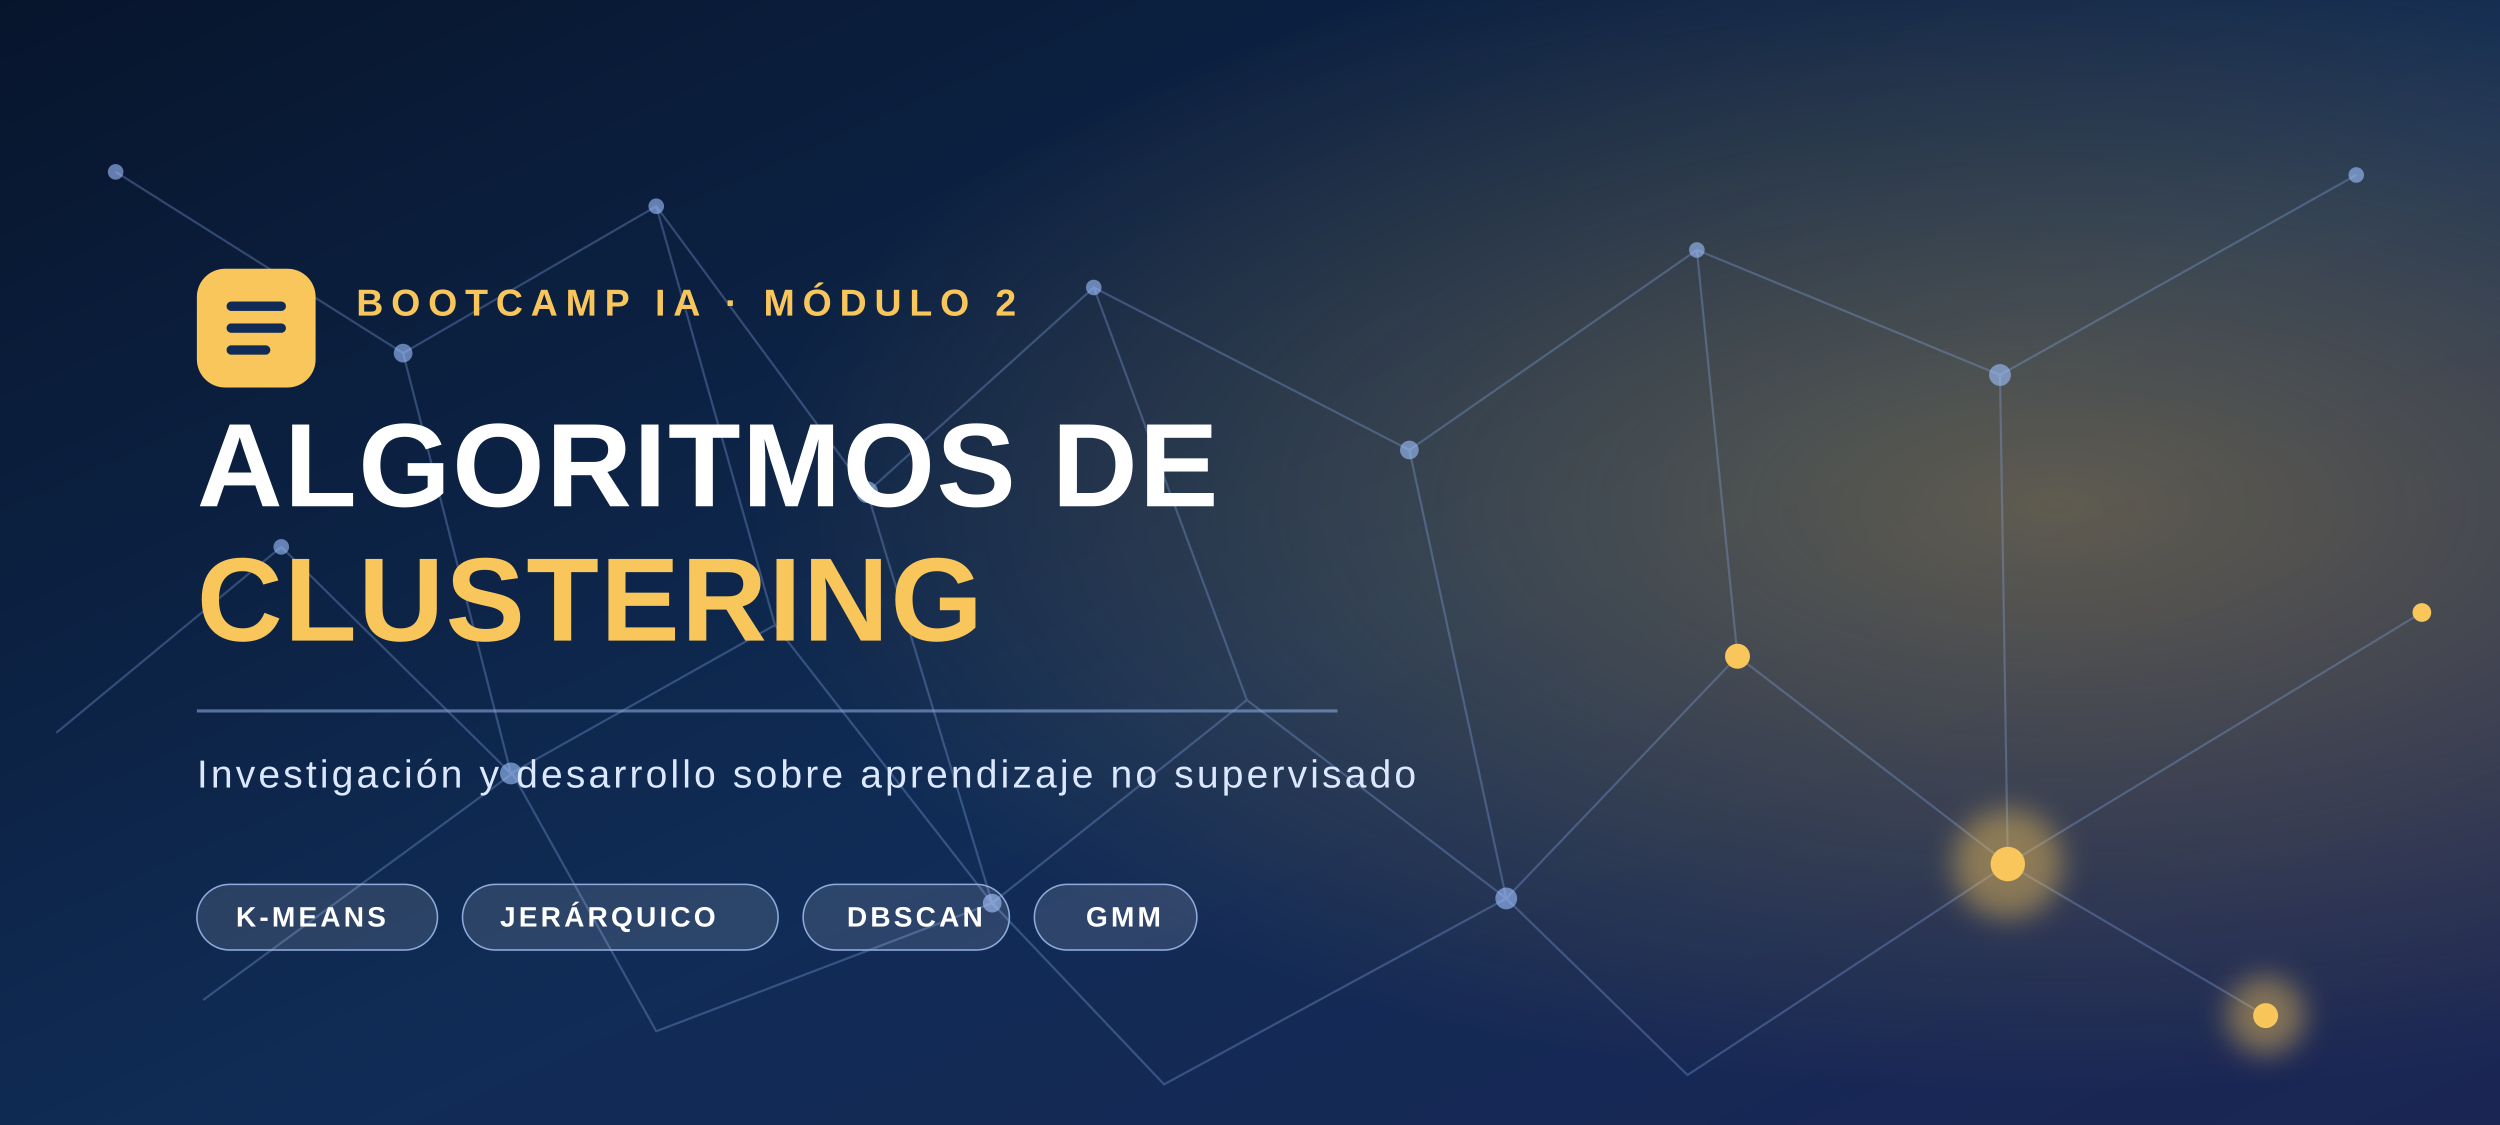
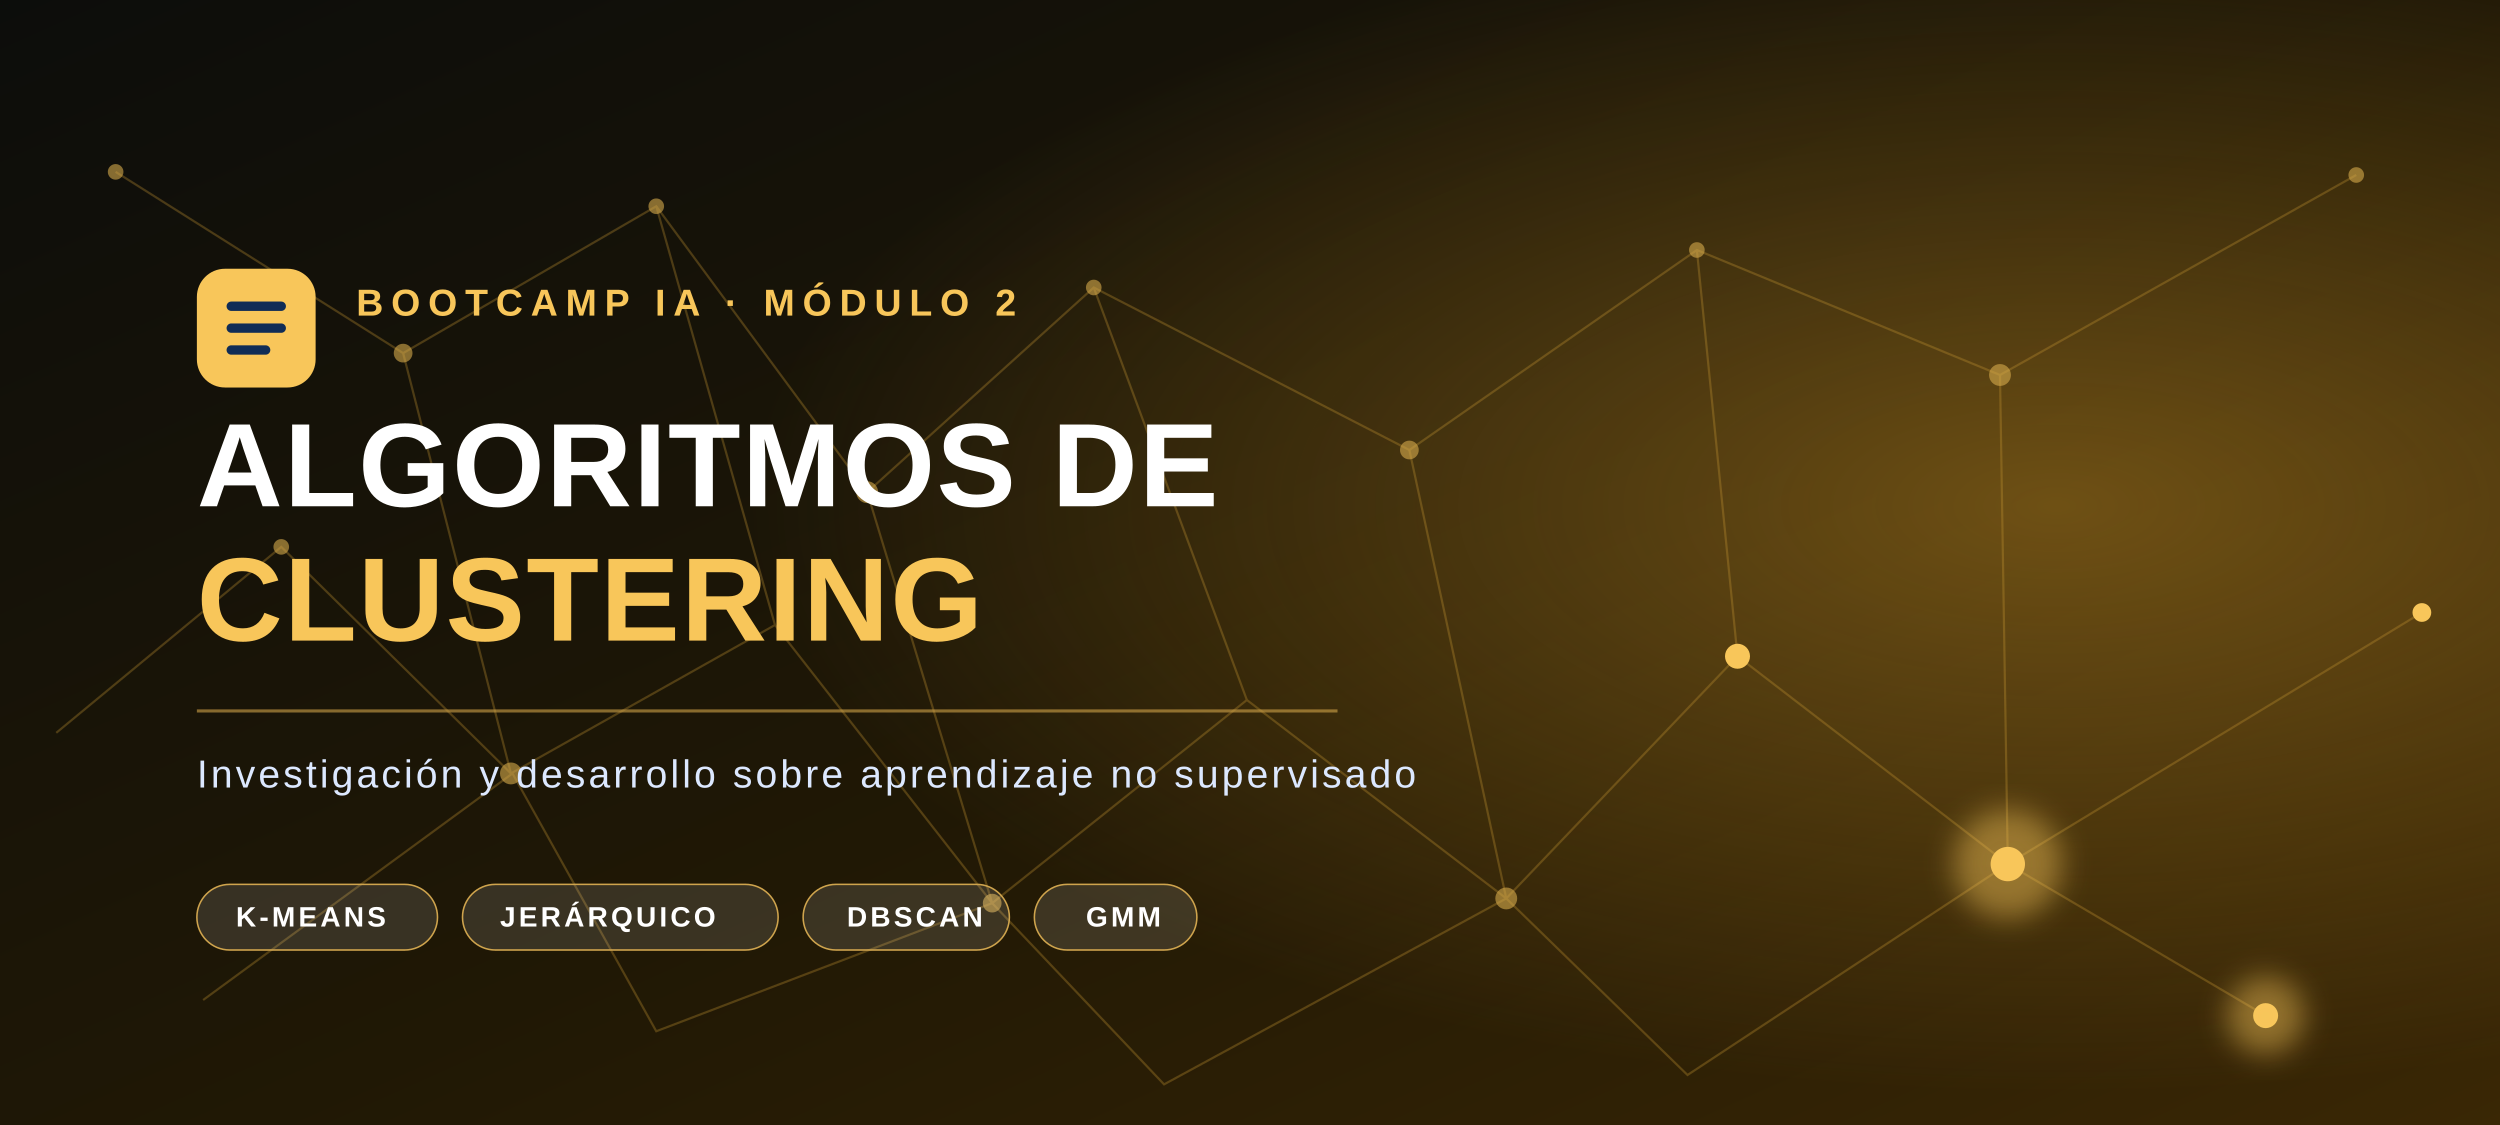
<svg xmlns="http://www.w3.org/2000/svg" viewBox="0 0 1600 720" role="img" aria-labelledby="title desc">
  <defs>
    <linearGradient id="bg" x1="0" y1="0" x2="1" y2="1">
-       <stop stop-color="#07152c" />
-       <stop offset=".55" stop-color="#102c56" />
-       <stop offset="1" stop-color="#1b2554" />
+       <stop stop-color="#0c0d0b" />
+       <stop offset=".55" stop-color="#201805" />
+       <stop offset="1" stop-color="#3a2705" />
    </linearGradient>
    <radialGradient id="glow" cx="82%" cy="45%" r="52%">
-       <stop stop-color="#f5b943" stop-opacity=".34" />
-       <stop offset="1" stop-color="#f5b943" stop-opacity="0" />
+       <stop stop-color="#e6a72e" stop-opacity=".38" />
+       <stop offset="1" stop-color="#e6a72e" stop-opacity="0" />
    </radialGradient>
    <filter id="soft">
      <feGaussianBlur stdDeviation="9" />
    </filter>
    <style>text{font-family:Arial,Helvetica,sans-serif}.eyebrow{font-size:24px;font-weight:700;letter-spacing:5px}.title{font-size:76px;font-weight:800;letter-spacing:1px}.subtitle{font-size:25px;font-weight:400;letter-spacing:2px}.tag{font-size:18px;font-weight:700;letter-spacing:2px}</style>
  </defs>
  <rect width="1600" height="720" fill="url(#bg)" />
  <rect width="1600" height="720" fill="url(#glow)" />
-   <g opacity=".32" stroke="#86a9e8" stroke-width="1.4" fill="none">
+   <g opacity=".32" stroke="#c79631" stroke-width="1.4" fill="none">
    <path d="M74 110L258 226 420 132 555 315 700 184 902 288 1086 160 1280 240 1508 112" />
    <path d="M36 469L180 350 327 495 496 400 635 578 798 448 964 575 1112 420 1285 553 1550 392" />
    <path d="M130 640L328 495 420 660 635 578 745 694 964 575 1080 688 1285 553 1450 650" />
    <path d="M258 226L327 495M420 132L496 400M555 315L635 578M700 184L798 448M902 288L964 575M1086 160L1112 420M1280 240L1285 553" />
  </g>
-   <g fill="#9fc1ff" opacity=".6">
+   <g fill="#d6aa4b" opacity=".6">
    <circle cx="74" cy="110" r="5" />
    <circle cx="258" cy="226" r="6" />
    <circle cx="420" cy="132" r="5" />
    <circle cx="555" cy="315" r="7" />
    <circle cx="700" cy="184" r="5" />
    <circle cx="902" cy="288" r="6" />
    <circle cx="1086" cy="160" r="5" />
    <circle cx="1280" cy="240" r="7" />
    <circle cx="1508" cy="112" r="5" />
    <circle cx="180" cy="350" r="5" />
    <circle cx="327" cy="495" r="7" />
    <circle cx="635" cy="578" r="6" />
    <circle cx="964" cy="575" r="7" />
    <circle cx="1285" cy="553" r="8" />
  </g>
  <g fill="#f8c65a">
    <circle cx="1112" cy="420" r="8" />
    <circle cx="1285" cy="553" r="11" />
    <circle cx="1450" cy="650" r="8" />
    <circle cx="1550" cy="392" r="6" />
  </g>
  <g filter="url(#soft)" fill="#f8c65a" opacity=".45">
    <circle cx="1285" cy="553" r="35" />
    <circle cx="1450" cy="650" r="25" />
  </g>
  <g transform="translate(126 172)">
    <rect x="0" y="0" width="76" height="76" rx="18" fill="#f8c65a" />
    <path d="M22 38h32M22 52h22M22 24h32" stroke="#102c56" stroke-width="6" stroke-linecap="round" />
    <text x="102" y="30" class="eyebrow" fill="#f8c65a">BOOTCAMP IA · MÓDULO 2</text>
    <text x="0" y="152" class="title" fill="#fff">ALGORITMOS DE</text>
    <text x="0" y="238" class="title" fill="#f8c65a">CLUSTERING</text>
-     <rect x="0" y="282" width="730" height="2" fill="#88a7da" opacity=".6" />
+     <rect x="0" y="282" width="730" height="2" fill="#d1a347" opacity=".6" />
    <text x="0" y="332" class="subtitle" fill="#dce8ff">Investigación y desarrollo sobre aprendizaje no supervisado</text>
    <g transform="translate(0 394)">
-       <rect width="154" height="42" rx="21" fill="#ffffff" fill-opacity=".12" stroke="#8caadc" />
+       <rect width="154" height="42" rx="21" fill="#ffffff" fill-opacity=".12" stroke="#cfa44d" />
      <text x="25" y="27" class="tag" fill="#fff">K-MEANS</text>
-       <rect x="170" width="202" height="42" rx="21" fill="#ffffff" fill-opacity=".12" stroke="#8caadc" />
+       <rect x="170" width="202" height="42" rx="21" fill="#ffffff" fill-opacity=".12" stroke="#cfa44d" />
      <text x="194" y="27" class="tag" fill="#fff">JERÁRQUICO</text>
-       <rect x="388" width="132" height="42" rx="21" fill="#ffffff" fill-opacity=".12" stroke="#8caadc" />
+       <rect x="388" width="132" height="42" rx="21" fill="#ffffff" fill-opacity=".12" stroke="#cfa44d" />
      <text x="416" y="27" class="tag" fill="#fff">DBSCAN</text>
-       <rect x="536" width="104" height="42" rx="21" fill="#ffffff" fill-opacity=".12" stroke="#8caadc" />
+       <rect x="536" width="104" height="42" rx="21" fill="#ffffff" fill-opacity=".12" stroke="#cfa44d" />
      <text x="569" y="27" class="tag" fill="#fff">GMM</text>
    </g>
  </g>
</svg>
